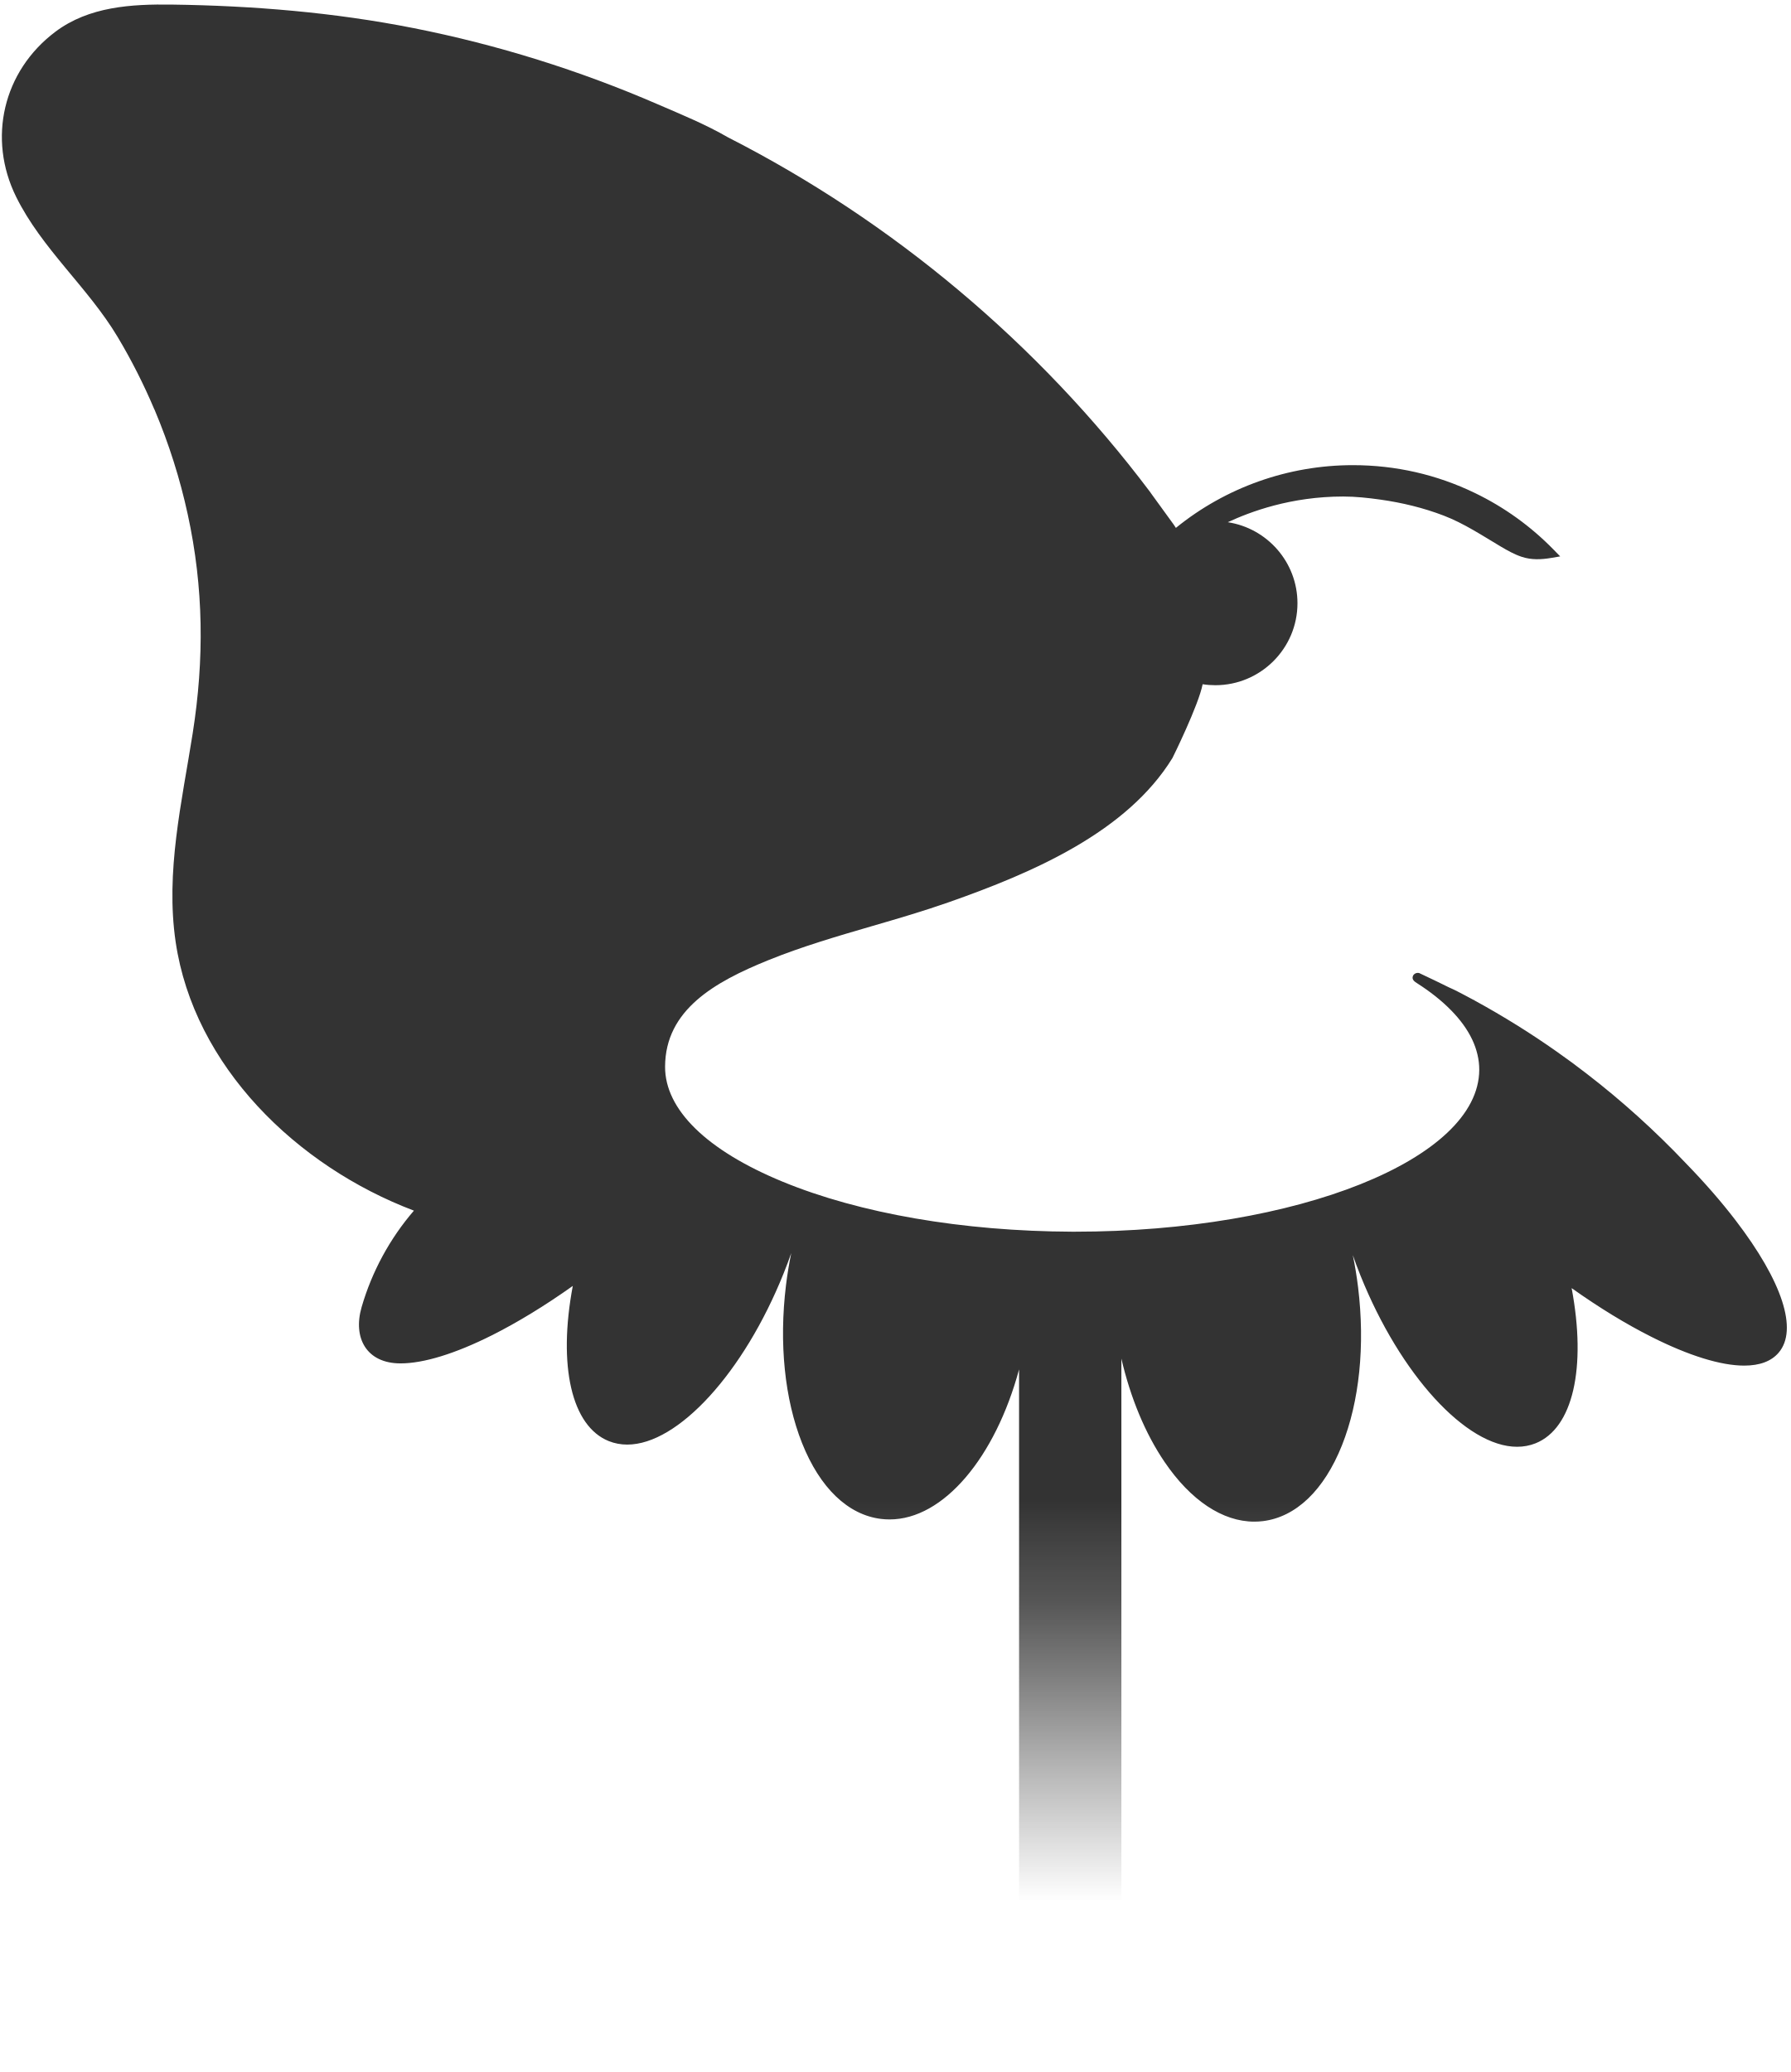
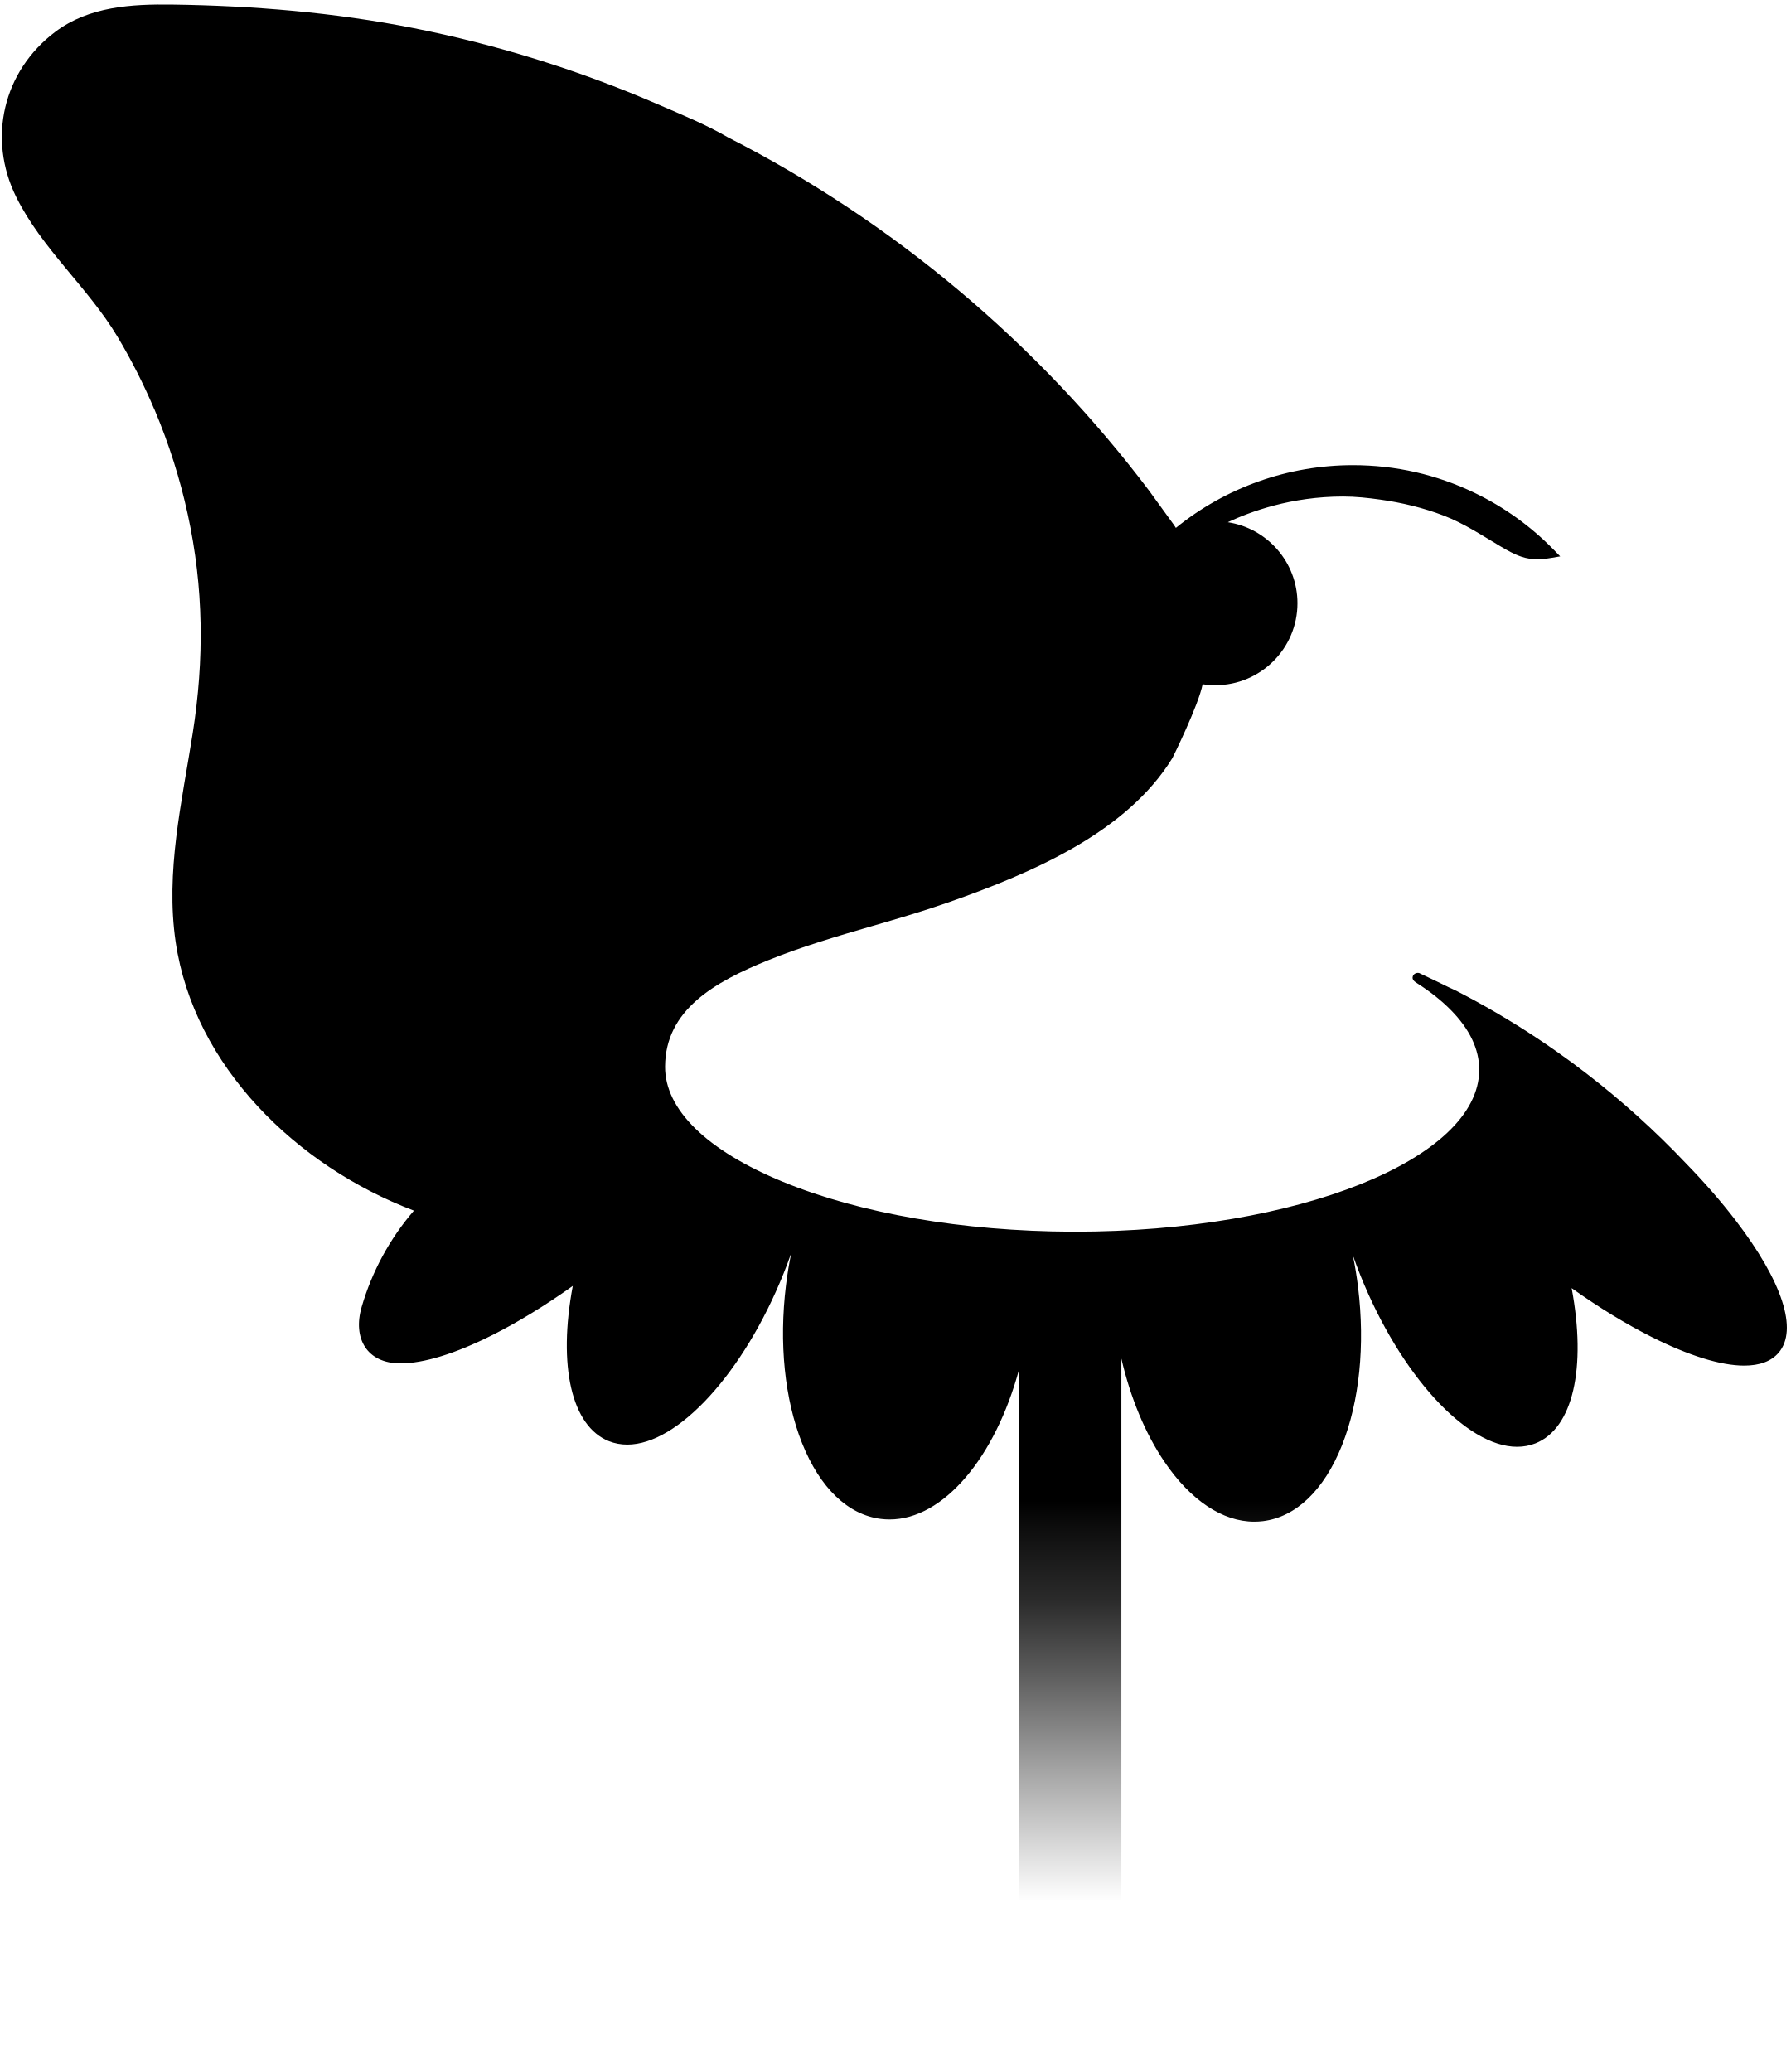
<svg xmlns="http://www.w3.org/2000/svg" width="363" height="420" viewBox="0 0 363 420" fill="none">
  <path d="M206.573 419.827V277.582C201.754 295.417 191.262 307.993 180.33 307.993C179.752 307.993 179.17 307.959 178.602 307.89C171.892 307.071 166.204 301.616 162.584 292.522C159.049 283.629 157.889 272.256 159.326 260.508C159.597 258.303 159.953 256.128 160.392 254.002C159.908 255.383 159.39 256.764 158.837 258.135C150.774 278.233 137.447 292.822 127.152 292.822C125.839 292.822 124.585 292.586 123.42 292.122C115.85 289.094 113.066 276.877 116.107 260.661C110.498 264.646 104.874 268.078 99.719 270.663C92.278 274.396 85.874 276.364 81.189 276.364C74.325 276.364 71.476 271.24 73.308 264.932C75.387 257.766 79.026 251.053 83.904 245.401C60.09 236.38 39.308 216.095 35.605 190.927C33.516 176.732 36.864 162.602 39.061 148.639C41.422 133.641 41.298 119.121 38.049 104.236C36.494 97.065 34.247 89.968 31.369 83.142L31.29 82.96V82.994C29.152 77.929 26.648 72.987 23.849 68.307C17.835 58.24 8.483 50.462 3.259 39.873C-2.548 28.096 0.593 14.434 11.223 6.439C18.037 1.315 26.648 0.817 34.909 0.93C51.331 1.157 67.724 2.508 83.865 5.704C100.845 9.068 117.445 14.261 133.324 21.137C138.089 23.198 143.071 25.23 147.564 27.839C180.918 44.835 210.474 69.648 233.039 99.6L233.236 99.862V99.881C233.256 99.911 233.281 99.941 233.3 99.97C233.36 100.054 233.424 100.138 233.483 100.222C233.577 100.35 233.671 100.483 233.764 100.611C233.888 100.779 234.006 100.947 234.13 101.114C234.273 101.312 234.411 101.504 234.554 101.701C234.712 101.913 234.866 102.13 235.024 102.343C235.186 102.569 235.349 102.791 235.512 103.018C235.675 103.245 235.843 103.472 236.006 103.699C236.164 103.921 236.327 104.138 236.485 104.36C236.633 104.562 236.781 104.769 236.929 104.971C237.063 105.154 237.191 105.331 237.324 105.514L237.645 105.958C237.719 106.061 237.798 106.17 237.877 106.273C238.016 106.461 238.144 106.658 238.267 106.855C238.297 106.905 238.327 106.959 238.356 107.008C248.459 98.796 261.153 94.288 274.228 94.288C282.898 94.288 291.223 96.187 298.97 99.931C304.935 102.811 310.312 106.683 314.948 111.437L316.261 112.784C316.261 112.784 314.41 113.099 314.405 113.099C312.42 113.435 310.425 113.518 308.485 112.877C306.959 112.374 305.552 111.575 304.169 110.757C300.422 108.532 296.753 106.086 292.66 104.518C288.532 102.934 284.197 101.889 279.812 101.272C277.324 100.922 274.786 100.646 272.268 100.646C261.657 100.646 253.441 103.733 248.883 105.854C256.872 107.072 263.005 113.972 263.005 122.278C263.005 131.441 255.534 138.894 246.355 138.894C245.491 138.894 244.627 138.83 243.783 138.696C242.958 142.948 237.719 153.557 237.655 153.665C228.442 168.629 209.546 176.841 192.274 182.902C187.149 184.702 181.861 186.241 176.745 187.731C169.749 189.768 162.515 191.879 155.672 194.66C144.864 199.05 134.86 204.697 134.816 216.213C134.781 224.898 143.234 233.174 158.61 239.517C174.267 245.973 195.128 249.578 217.347 249.667H217.88C263.01 249.667 299.78 234.955 299.854 216.869C299.864 214.758 299.34 212.677 298.447 210.768C297.41 208.564 295.909 206.596 294.21 204.855C292.156 202.749 289.801 200.939 287.327 199.351C286.809 199.015 286.157 198.631 286.389 197.896C286.542 197.417 287.1 197.102 287.678 197.24C290.413 198.522 291.682 199.153 292.334 199.469C292.892 199.74 293.341 199.962 293.692 200.135C294.274 200.391 294.827 200.653 295.385 200.934C295.815 201.146 296.195 201.348 296.867 201.708L297.074 201.817C297.607 202.098 298.136 202.384 298.664 202.67L298.832 202.724L298.896 202.793L299.019 202.862C304.717 205.979 310.287 209.446 315.575 213.175C317.654 214.63 319.688 216.134 321.628 217.639C328.758 223.128 335.528 229.244 341.749 235.808C345.531 239.695 348.918 243.581 351.797 247.339C361.317 259.768 364.506 269.558 360.541 274.194C359.06 275.93 356.71 276.813 353.56 276.813C348.82 276.813 342.322 274.796 334.767 270.988C329.603 268.389 324.166 265.07 318.582 261.104C321.628 277.316 318.839 289.538 311.26 292.566C310.094 293.03 308.835 293.266 307.522 293.266C297.207 293.266 283.861 278.672 275.783 258.569C275.23 257.188 274.707 255.803 274.223 254.417C274.667 256.552 275.023 258.732 275.294 260.942C276.731 272.7 275.571 284.073 272.026 292.965C268.401 302.06 262.704 307.52 255.983 308.339C255.411 308.408 254.828 308.442 254.25 308.442C247.822 308.442 241.358 304.136 236.055 296.324C232.165 290.598 229.158 283.358 227.311 275.397V419.807H206.573V419.827Z" fill="url(#paint0_linear_101_53)" />
  <defs>
    <linearGradient id="paint0_linear_101_53" x1="181.298" y1="-101.306" x2="181.298" y2="405.697" gradientUnits="userSpaceOnUse">
-       <stop stop-color="#333" />
-       <stop offset="0.8" stop-color="#333" />
-       <stop offset="0.81" stop-color="#333" stop-opacity="0.95" />
-       <stop offset="0.84" stop-color="#333" stop-opacity="0.83" />
-       <stop offset="0.87" stop-color="#333" stop-opacity="0.63" />
-       <stop offset="0.91" stop-color="#333" stop-opacity="0.34" />
-       <stop offset="0.96" stop-color="#333" stop-opacity="0" />
+       <stop stop-color="#000" />
+       <stop offset="0.8" stop-color="#000" />
+       <stop offset="0.81" stop-color="#000" stop-opacity="0.95" />
+       <stop offset="0.84" stop-color="#000" stop-opacity="0.83" />
+       <stop offset="0.87" stop-color="#000" stop-opacity="0.63" />
+       <stop offset="0.91" stop-color="#000" stop-opacity="0.34" />
+       <stop offset="0.96" stop-color="#000" stop-opacity="0" />
    </linearGradient>
  </defs>
</svg>
